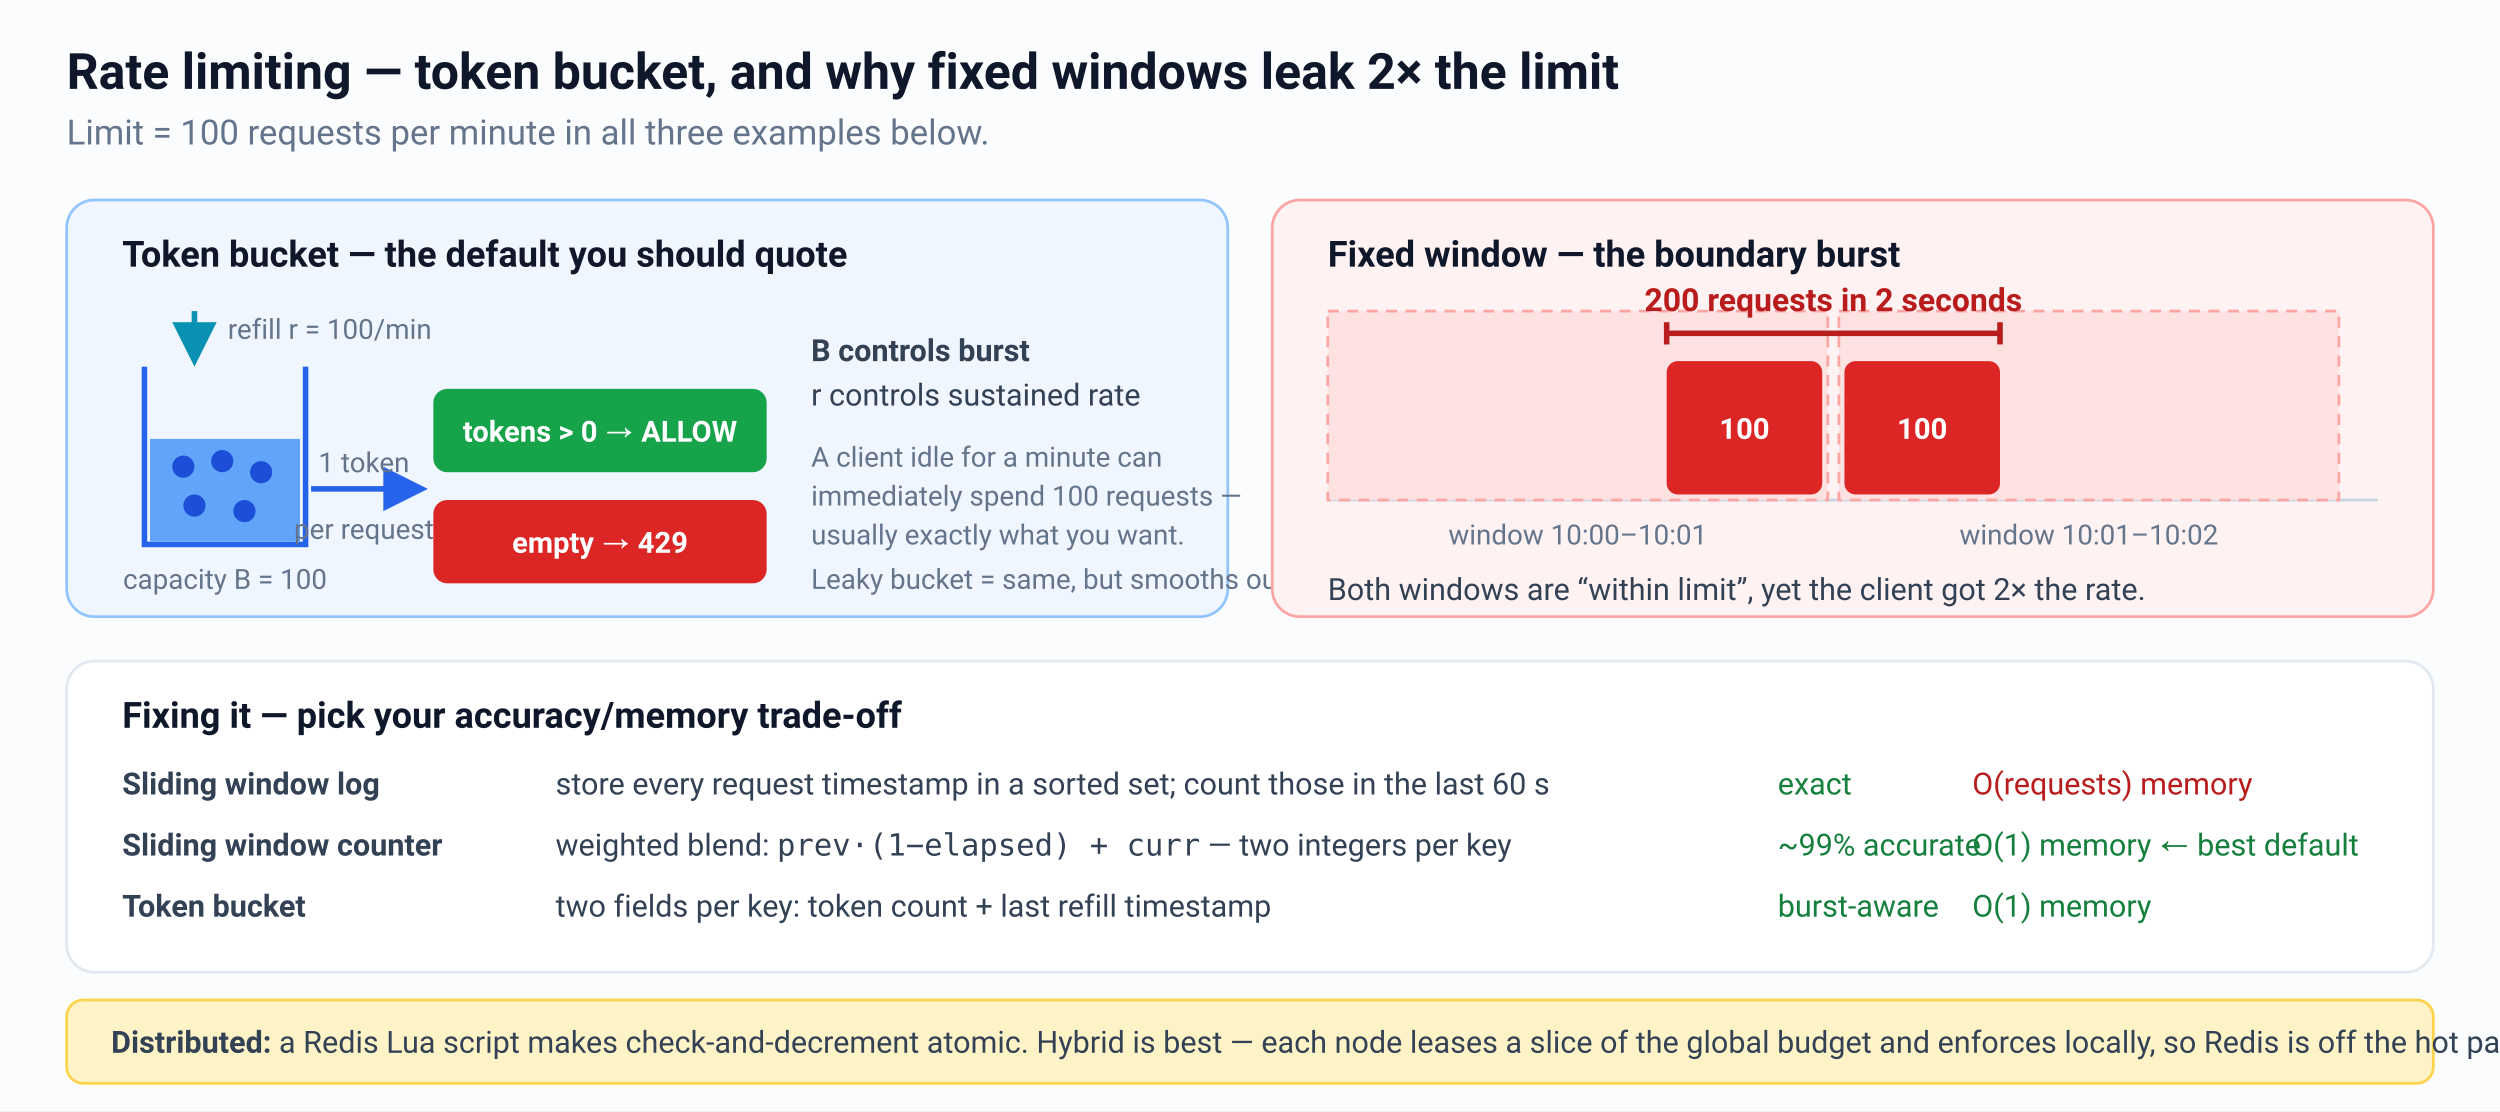
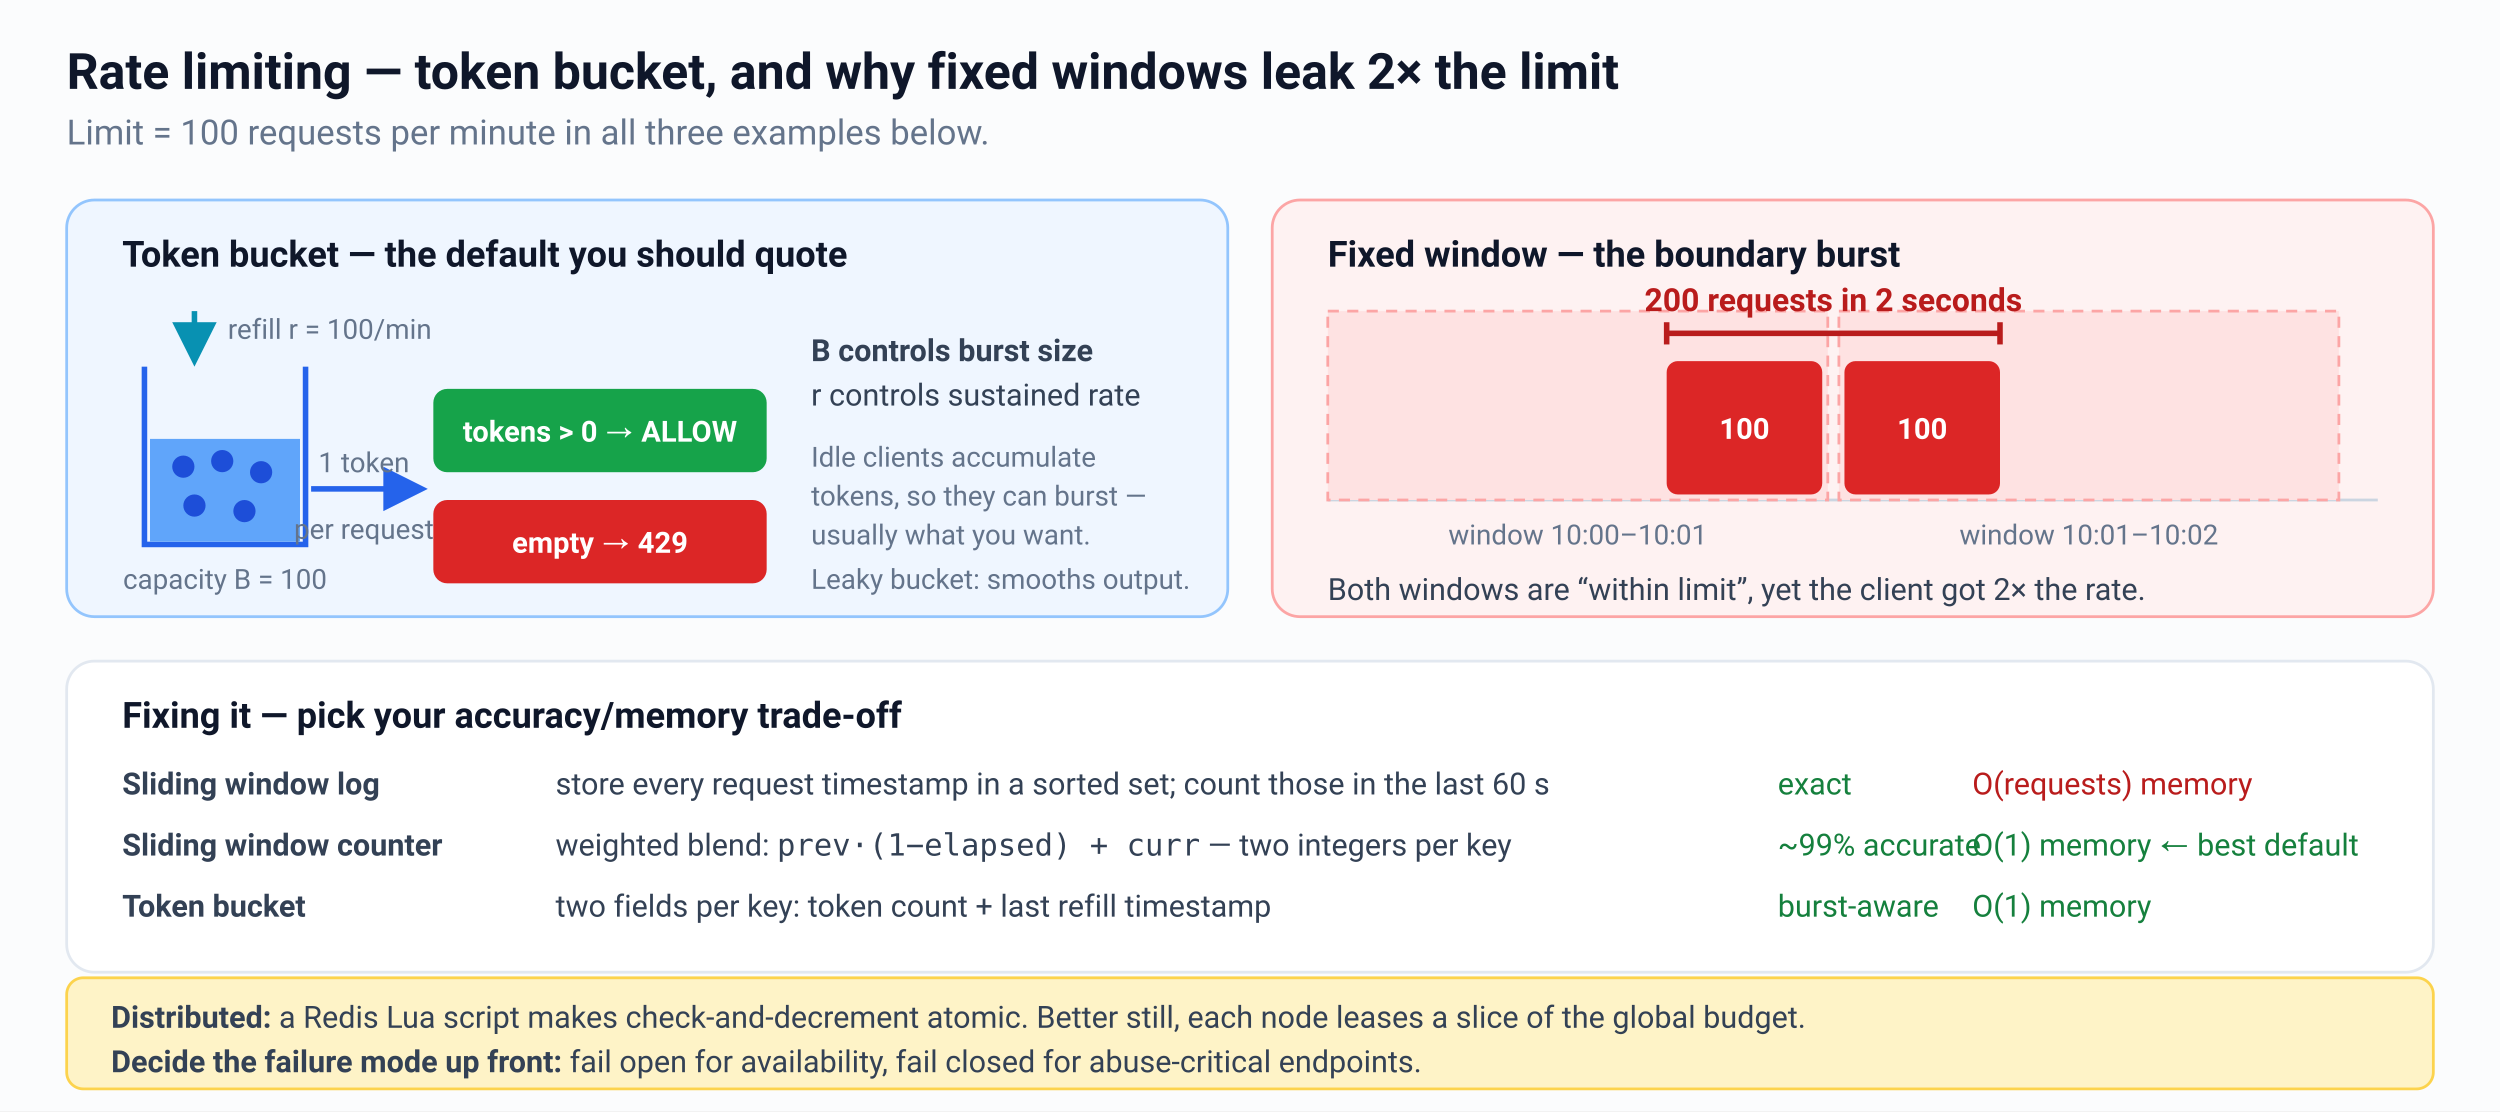
<svg xmlns="http://www.w3.org/2000/svg" viewBox="0 0 900 400" width="900" height="400" role="img" aria-label="Rate limiting algorithms compared, including the fixed window boundary burst problem">
  <style>
    text{font-family:ui-sans-serif,system-ui,-apple-system,"Segoe UI",Roboto,Helvetica,Arial,sans-serif}
    .ttl{font-size:18px;font-weight:700;fill:#0f172a}
    .sub{font-size:12.5px;fill:#64748b}
    .hd{font-size:13px;font-weight:700;fill:#0f172a}
    .b{font-size:11px;fill:#334155}
    .sm{font-size:10px;fill:#64748b}
    .n{font-size:10.5px;font-weight:700;fill:#ffffff}
    .warn{font-size:11.5px;font-weight:700;fill:#b91c1c}
  </style>
  <rect width="900" height="400" fill="#fbfcfd" />
  <text class="ttl" x="24" y="32">Rate limiting — token bucket, and why fixed windows leak 2× the limit</text>
  <text class="sub" x="24" y="52">Limit = 100 requests per minute in all three examples below.</text>
  <rect x="24" y="72" width="418" height="150" rx="10" fill="#eff6ff" stroke="#93c5fd" />
  <text class="hd" x="44" y="96">Token bucket — the default you should quote</text>
  <path d="M70,112 L70,128" stroke="#0891b2" stroke-width="2" marker-end="url(#r1)" />
  <defs>
    <marker id="r1" markerWidth="8" markerHeight="8" refX="6" refY="4" orient="auto">
      <path d="M0,0 L8,4 L0,8 Z" fill="#0891b2" />
    </marker>
  </defs>
  <text class="sm" x="82" y="122">refill r = 100/min</text>
  <path d="M52,132 L52,196 L110,196 L110,132" fill="none" stroke="#2563eb" stroke-width="2" />
  <rect x="54" y="158" width="54" height="37" fill="#60a5fa" />
  <g fill="#1d4ed8">
    <circle cx="66" cy="168" r="4" />
    <circle cx="80" cy="166" r="4" />
    <circle cx="94" cy="170" r="4" />
    <circle cx="70" cy="182" r="4" />
    <circle cx="88" cy="184" r="4" />
  </g>
  <text class="sm" x="81" y="212" text-anchor="middle">capacity B = 100</text>
  <line x1="112" y1="176" x2="150" y2="176" stroke="#2563eb" stroke-width="2" marker-end="url(#r2)" />
  <defs>
    <marker id="r2" markerWidth="8" markerHeight="8" refX="6" refY="4" orient="auto">
      <path d="M0,0 L8,4 L0,8 Z" fill="#2563eb" />
    </marker>
  </defs>
  <text class="sm" x="131" y="170" text-anchor="middle">1 token</text>
  <text class="sm" x="131" y="194" text-anchor="middle">per request</text>
  <rect x="156" y="140" width="120" height="30" rx="5" fill="#16a34a" />
  <text class="n" x="216" y="159" text-anchor="middle">tokens &gt; 0 → ALLOW</text>
  <rect x="156" y="180" width="120" height="30" rx="5" fill="#dc2626" />
  <text class="n" x="216" y="199" text-anchor="middle">empty → 429</text>
-   <text class="b" x="292" y="130" font-weight="700">B controls burst</text>
+   <text class="b" x="292" y="130" font-weight="700">B controls burst size</text>
  <text class="b" x="292" y="146">r controls sustained rate</text>
-   <text class="sm" x="292" y="168">A client idle for a minute can</text>
-   <text class="sm" x="292" y="182">immediately spend 100 requests —</text>
-   <text class="sm" x="292" y="196">usually exactly what you want.</text>
-   <text class="sm" x="292" y="212">Leaky bucket = same, but smooths output.</text>
+   <text class="sm" x="292" y="168">Idle clients accumulate</text>
+   <text class="sm" x="292" y="182">tokens, so they can burst —</text>
+   <text class="sm" x="292" y="196">usually what you want.</text>
+   <text class="sm" x="292" y="212">Leaky bucket: smooths output.</text>
  <rect x="458" y="72" width="418" height="150" rx="10" fill="#fef2f2" stroke="#fca5a5" />
  <text class="hd" x="478" y="96">Fixed window — the boundary burst</text>
  <line x1="478" y1="180" x2="856" y2="180" stroke="#cbd5e1" />
  <rect x="478" y="112" width="180" height="68" fill="#fee2e2" stroke="#fca5a5" stroke-dasharray="4 3" />
  <rect x="662" y="112" width="180" height="68" fill="#fee2e2" stroke="#fca5a5" stroke-dasharray="4 3" />
  <text class="sm" x="568" y="196" text-anchor="middle">window 10:00–10:01</text>
  <text class="sm" x="752" y="196" text-anchor="middle">window 10:01–10:02</text>
  <rect x="600" y="130" width="56" height="48" rx="4" fill="#dc2626" />
  <text class="n" x="628" y="158" text-anchor="middle">100</text>
  <rect x="664" y="130" width="56" height="48" rx="4" fill="#dc2626" />
  <text class="n" x="692" y="158" text-anchor="middle">100</text>
  <path d="M600,120 L720,120" stroke="#b91c1c" stroke-width="2" />
  <path d="M600,116 L600,124 M720,116 L720,124" stroke="#b91c1c" stroke-width="2" />
  <text class="warn" x="660" y="112" text-anchor="middle">200 requests in 2 seconds</text>
  <text class="b" x="478" y="216">Both windows are “within limit”, yet the client got 2× the rate.</text>
  <rect x="24" y="238" width="852" height="112" rx="10" fill="#ffffff" stroke="#e2e8f0" />
  <text class="hd" x="44" y="262">Fixing it — pick your accuracy/memory trade-off</text>
  <g class="b">
    <text x="44" y="286" font-weight="700">Sliding window log</text>
    <text x="200" y="286">store every request timestamp in a sorted set; count those in the last 60 s</text>
    <text x="640" y="286" fill="#15803d">exact</text>
    <text x="710" y="286" fill="#b91c1c">O(requests) memory</text>
    <text x="44" y="308" font-weight="700">Sliding window counter</text>
    <text x="200" y="308">weighted blend: <tspan font-family="monospace">prev·(1−elapsed) + curr</tspan> — two integers per key</text>
    <text x="640" y="308" fill="#15803d">~99% accurate</text>
    <text x="710" y="308" fill="#15803d">O(1) memory ← best default</text>
    <text x="44" y="330" font-weight="700">Token bucket</text>
    <text x="200" y="330">two fields per key: token count + last refill timestamp</text>
    <text x="640" y="330" fill="#15803d">burst-aware</text>
    <text x="710" y="330" fill="#15803d">O(1) memory</text>
  </g>
-   <rect x="24" y="360" width="852" height="30" rx="6" fill="#fef3c7" stroke="#fcd34d" />
-   <text class="b" x="40" y="379">
-     <tspan font-weight="700">Distributed:</tspan> a Redis Lua script makes check-and-decrement atomic. Hybrid is best — each node leases a slice of the global budget and enforces locally, so Redis is off the hot path. Decide the failure mode up front: <tspan font-weight="700">fail open</tspan> for availability, <tspan font-weight="700">fail closed</tspan> for abuse-critical endpoints.</text>
+   <rect x="24" y="352" width="852" height="40" rx="6" fill="#fef3c7" stroke="#fcd34d" />
+   <text class="b" x="40" y="370">
+     <tspan font-weight="700">Distributed:</tspan> a Redis Lua script makes check-and-decrement atomic. Better still, each node leases a slice of the global budget.</text>
+   <text class="b" x="40" y="386">
+     <tspan font-weight="700">Decide the failure mode up front:</tspan> fail open for availability, fail closed for abuse-critical endpoints.</text>
</svg>
